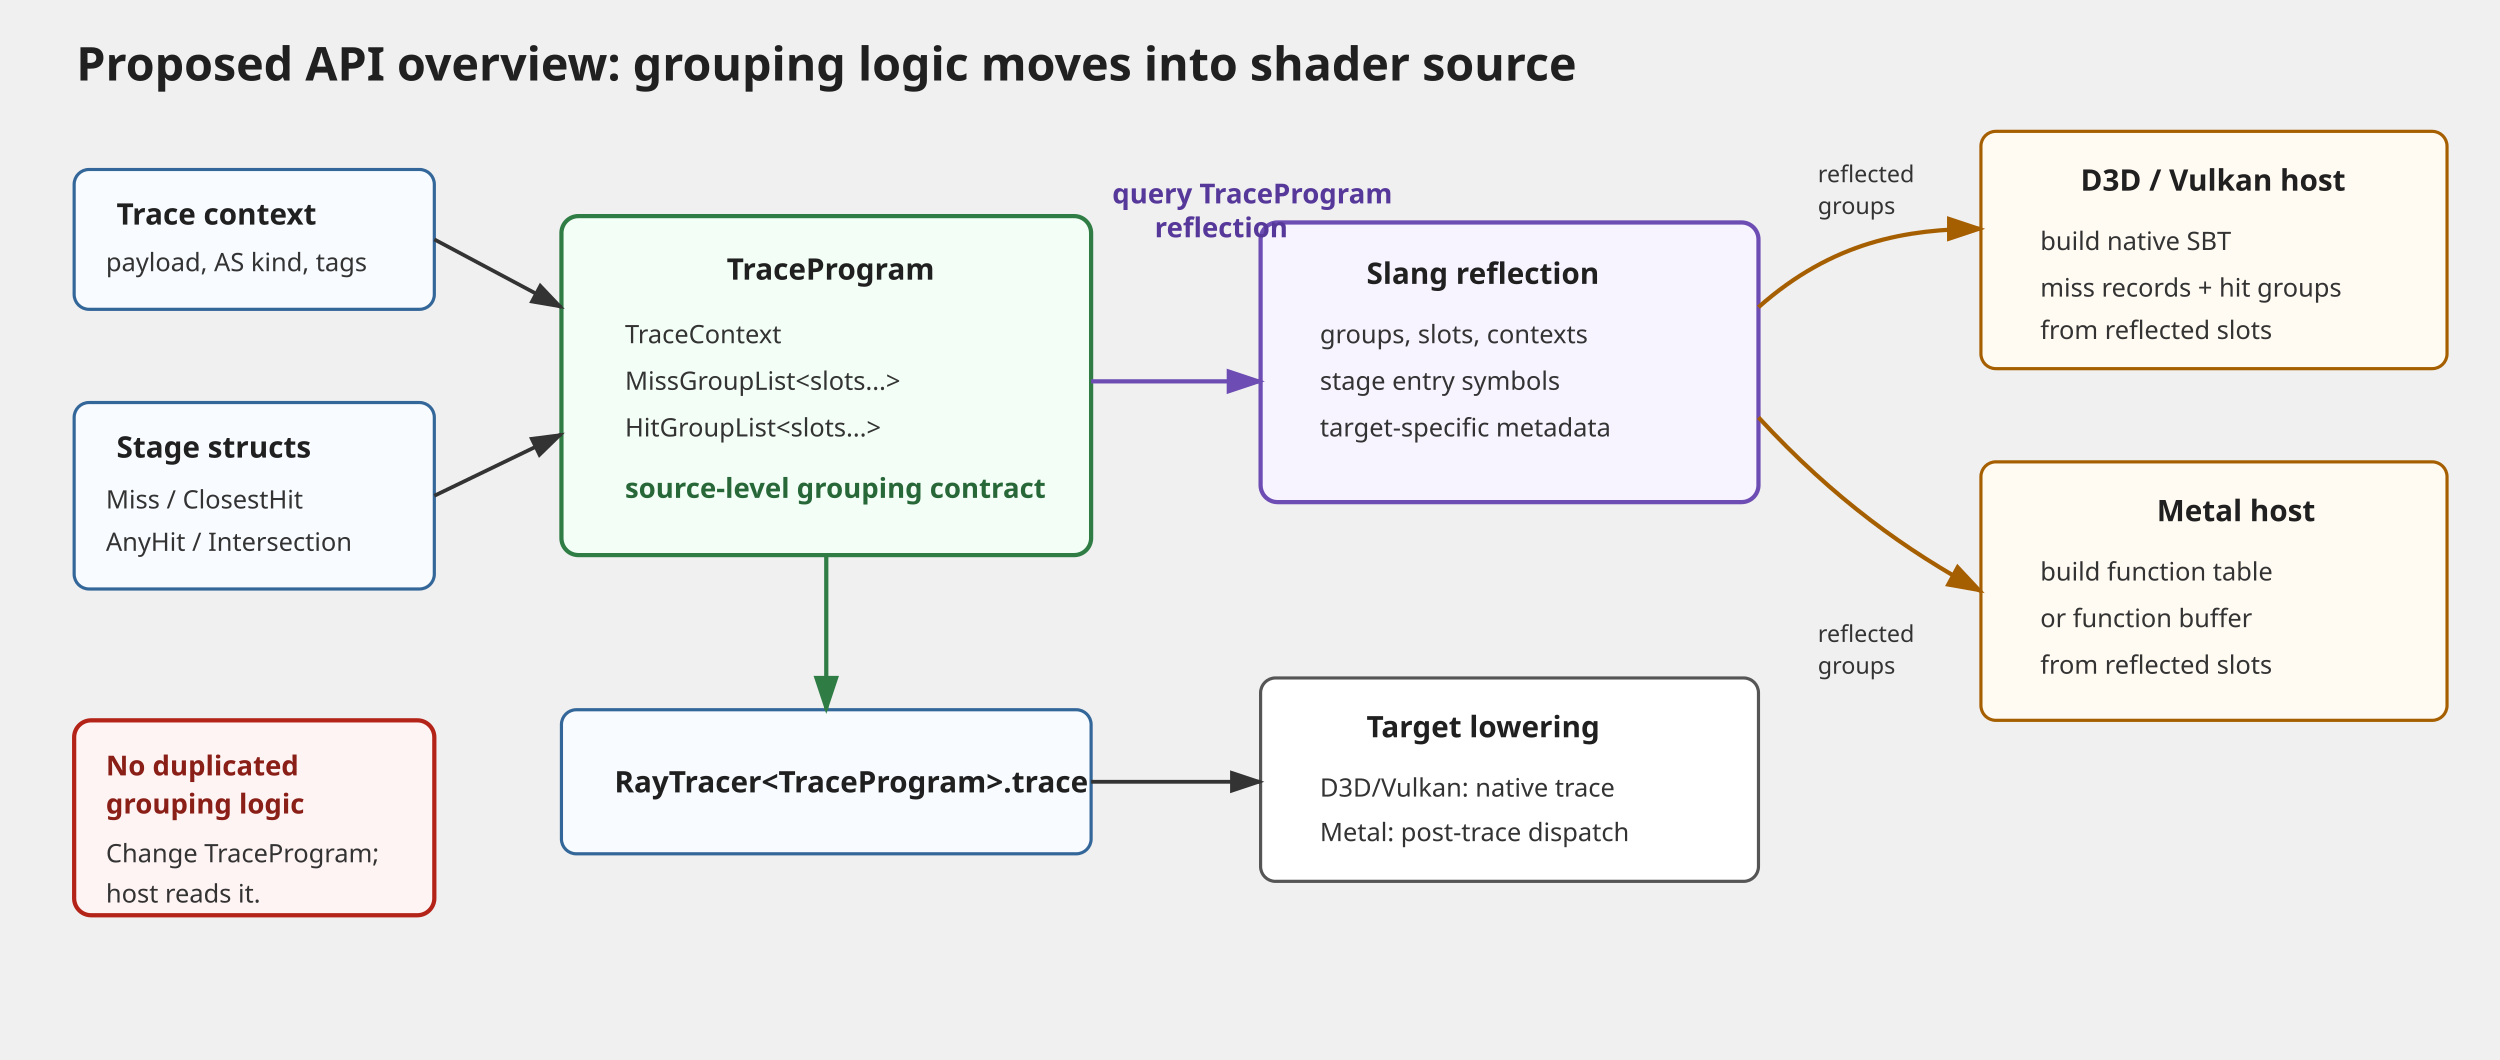
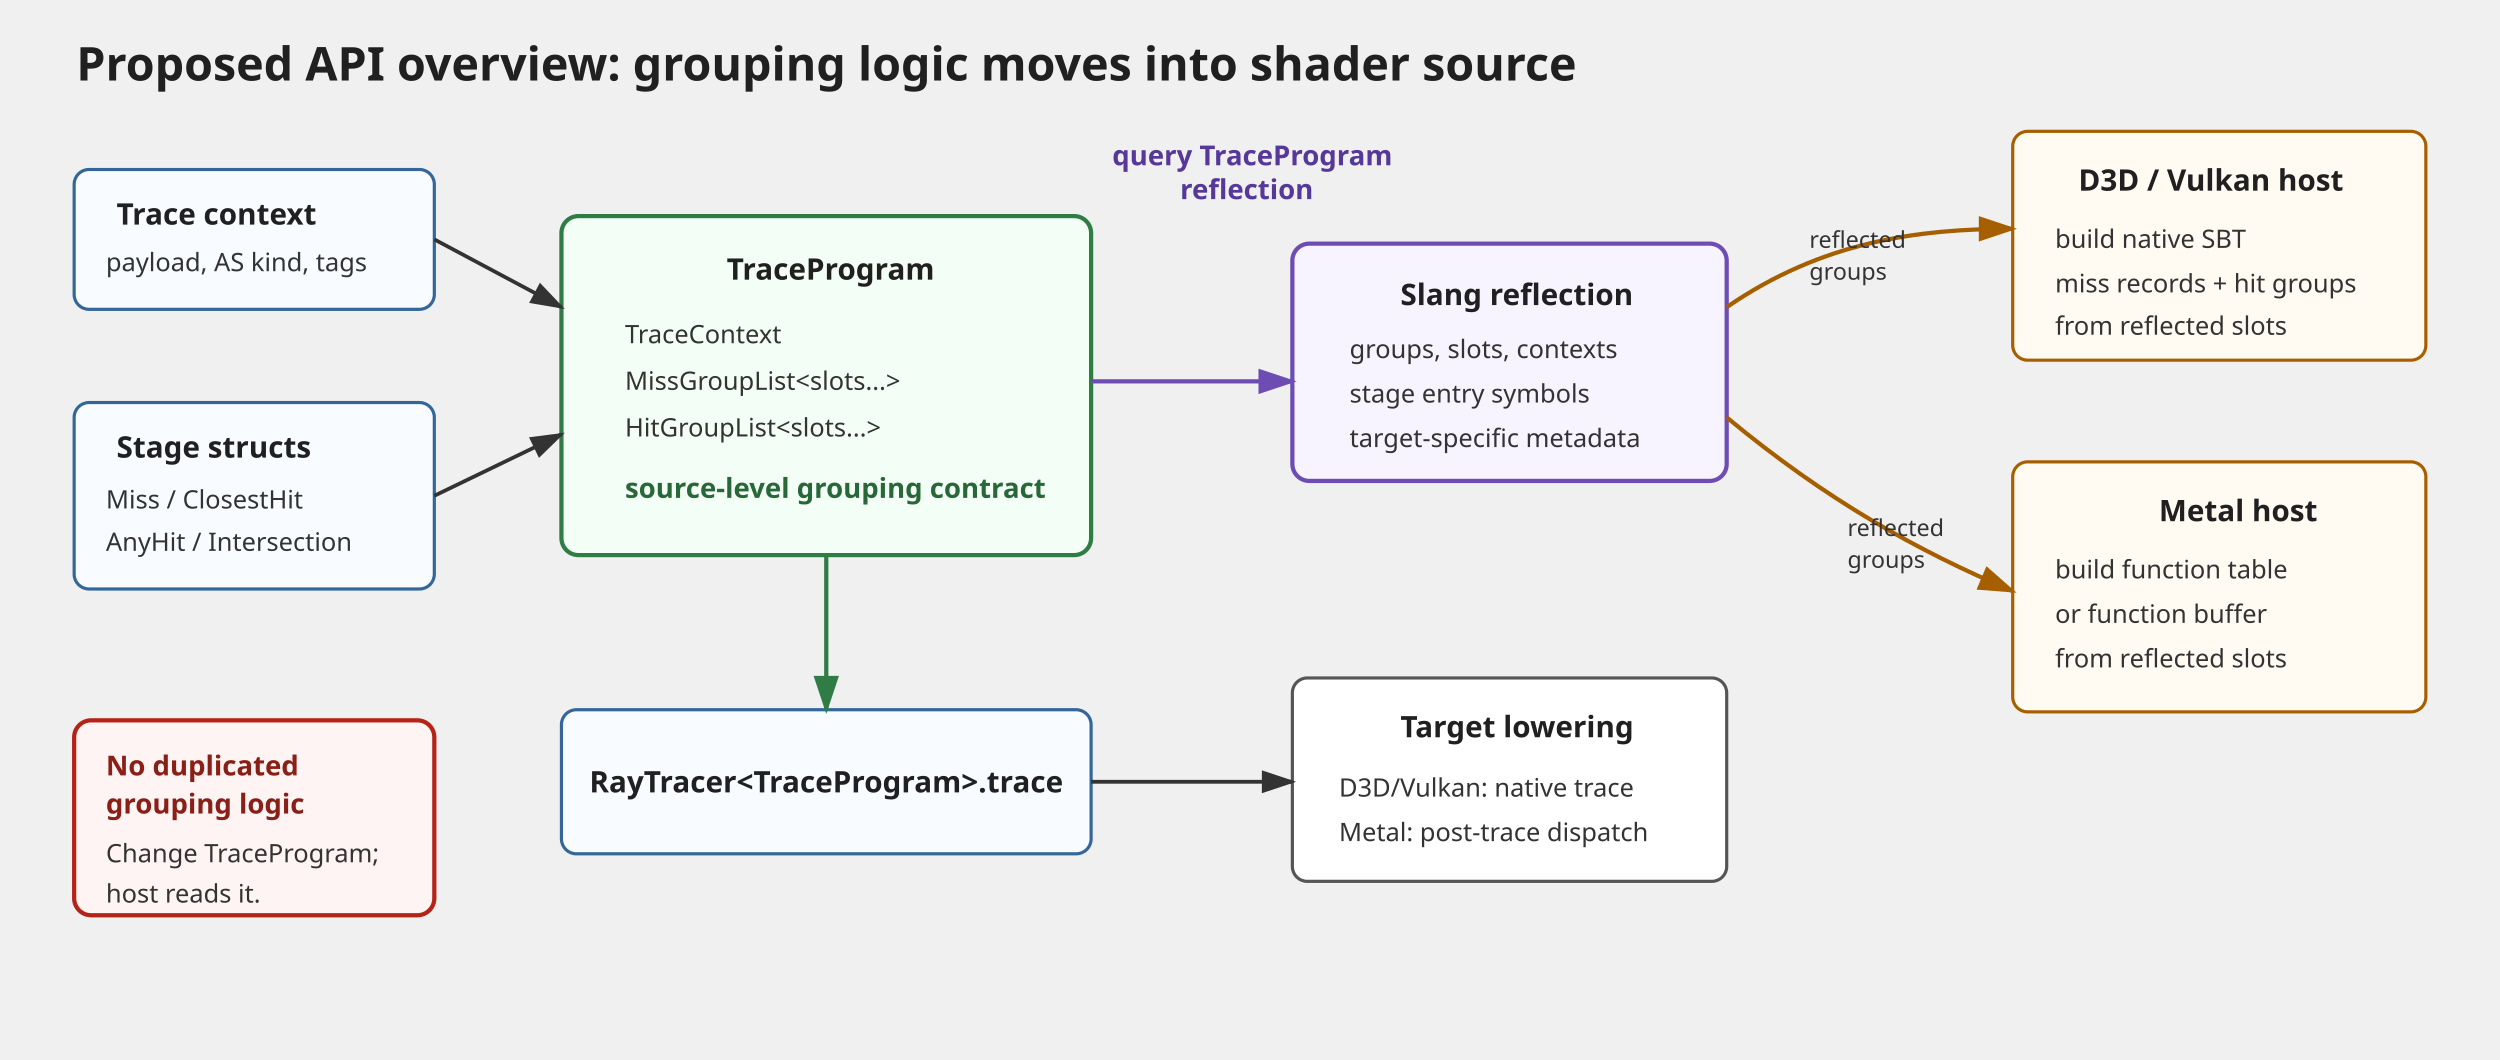
<svg xmlns="http://www.w3.org/2000/svg" width="1180" height="500" viewBox="0 0 1180 500" role="img" aria-label="API overview showing TraceProgram reflection building host SBT and Metal function tables">
  <style>
    .title { font: 700 22px sans-serif; fill: #202020; }
    .label { font: 700 14px sans-serif; fill: #202020; }
    .small { font: 12px sans-serif; fill: #333333; }
    .tiny { font: 11px sans-serif; fill: #333333; }
    .source { fill: #f8fbff; stroke: #336699; stroke-width: 1.5; rx: 7; }
    .program { fill: #f3fff6; stroke: #2f7d45; stroke-width: 2; rx: 8; }
    .reflect { fill: #f7f3ff; stroke: #6d4db3; stroke-width: 2; rx: 8; }
    .host { fill: #fffaf2; stroke: #a65f00; stroke-width: 1.5; rx: 7; }
    .target { fill: #ffffff; stroke: #555555; stroke-width: 1.5; rx: 7; }
    .note { fill: #fff4f4; stroke: #b42318; stroke-width: 2; rx: 8; }
    .arrow { stroke: #333333; stroke-width: 1.8; marker-end: url(#arrow); fill: none; }
    .greenArrow { stroke: #2f7d45; stroke-width: 2; marker-end: url(#arrowGreen); fill: none; }
    .purpleArrow { stroke: #6d4db3; stroke-width: 2; marker-end: url(#arrowPurple); fill: none; }
    .orangeArrow { stroke: #a65f00; stroke-width: 2; marker-end: url(#arrowOrange); fill: none; }
    .greenText { font: 700 13px sans-serif; fill: #276738; }
    .purpleText { font: 700 13px sans-serif; fill: #56389a; }
    .redText { font: 700 13px sans-serif; fill: #8a1f17; }
  </style>
  <defs>
    <marker id="arrow" markerWidth="10" markerHeight="10" refX="8" refY="3" orient="auto" markerUnits="strokeWidth">
      <path d="M0,0 L0,6 L9,3 z" fill="#333333" />
    </marker>
    <marker id="arrowGreen" markerWidth="10" markerHeight="10" refX="8" refY="3" orient="auto" markerUnits="strokeWidth">
      <path d="M0,0 L0,6 L9,3 z" fill="#2f7d45" />
    </marker>
    <marker id="arrowPurple" markerWidth="10" markerHeight="10" refX="8" refY="3" orient="auto" markerUnits="strokeWidth">
      <path d="M0,0 L0,6 L9,3 z" fill="#6d4db3" />
    </marker>
    <marker id="arrowOrange" markerWidth="10" markerHeight="10" refX="8" refY="3" orient="auto" markerUnits="strokeWidth">
      <path d="M0,0 L0,6 L9,3 z" fill="#a65f00" />
    </marker>
  </defs>
  <text x="36" y="38" class="title">Proposed API overview: grouping logic moves into shader source</text>
  <rect x="35" y="80" width="170" height="66" class="source" />
  <text x="55" y="106" class="label">Trace context</text>
  <text x="50" y="128" class="small">payload, AS kind, tags</text>
  <rect x="35" y="190" width="170" height="88" class="source" />
  <text x="55" y="216" class="label">Stage structs</text>
  <text x="50" y="240" class="small">Miss / ClosestHit</text>
  <text x="50" y="260" class="small">AnyHit / Intersection</text>
  <rect x="265" y="102" width="250" height="160" class="program" />
  <text x="343" y="132" class="label">TraceProgram</text>
  <text x="295" y="162" class="small">TraceContext</text>
  <text x="295" y="184" class="small">MissGroupList&lt;slots...&gt;</text>
  <text x="295" y="206" class="small">HitGroupList&lt;slots...&gt;</text>
  <text x="295" y="235" class="greenText">source-level grouping contract</text>
  <path d="M205 113 L265 145" class="arrow" />
  <path d="M205 234 L265 205" class="arrow" />
-   <rect x="595" y="105" width="235" height="132" class="reflect" />
-   <text x="645" y="134" class="label">Slang reflection</text>
-   <text x="623" y="162" class="small">groups, slots, contexts</text>
-   <text x="623" y="184" class="small">stage entry symbols</text>
-   <text x="623" y="206" class="small">target-specific metadata</text>
-   <path d="M515 180 L595 180" class="purpleArrow" />
-   <text x="525" y="96" class="purpleText">query TraceProgram</text>
-   <text x="545" y="112" class="purpleText">reflection</text>
-   <rect x="935" y="62" width="220" height="112" class="host" />
-   <text x="982" y="90" class="label">D3D / Vulkan host</text>
-   <text x="963" y="118" class="small">build native SBT</text>
-   <text x="963" y="140" class="small">miss records + hit groups</text>
-   <text x="963" y="160" class="small">from reflected slots</text>
-   <rect x="935" y="218" width="220" height="122" class="host" />
-   <text x="1018" y="246" class="label">Metal host</text>
-   <text x="963" y="274" class="small">build function table</text>
-   <text x="963" y="296" class="small">or function buffer</text>
-   <text x="963" y="318" class="small">from reflected slots</text>
-   <path d="M830 145 C865 114 900 108 935 108" class="orangeArrow" />
-   <text x="858" y="86" class="tiny">reflected</text>
-   <text x="858" y="101" class="tiny">groups</text>
-   <path d="M830 197 C866 236 900 260 935 279" class="orangeArrow" />
-   <text x="858" y="303" class="tiny">reflected</text>
-   <text x="858" y="318" class="tiny">groups</text>
+   <rect x="610" y="115" width="205" height="112" class="reflect" />
+   <text x="661" y="144" class="label">Slang reflection</text>
+   <text x="637" y="169" class="small">groups, slots, contexts</text>
+   <text x="637" y="190" class="small">stage entry symbols</text>
+   <text x="637" y="211" class="small">target-specific metadata</text>
+   <path d="M515 180 L610 180" class="purpleArrow" />
+   <text x="525" y="78" class="purpleText">query TraceProgram</text>
+   <text x="557" y="94" class="purpleText">reflection</text>
+   <rect x="950" y="62" width="195" height="108" class="host" />
+   <text x="981" y="90" class="label">D3D / Vulkan host</text>
+   <text x="970" y="117" class="small">build native SBT</text>
+   <text x="970" y="138" class="small">miss records + hit groups</text>
+   <text x="970" y="158" class="small">from reflected slots</text>
+   <rect x="950" y="218" width="195" height="118" class="host" />
+   <text x="1019" y="246" class="label">Metal host</text>
+   <text x="970" y="273" class="small">build function table</text>
+   <text x="970" y="294" class="small">or function buffer</text>
+   <text x="970" y="315" class="small">from reflected slots</text>
+   <path d="M815 145 C860 114 905 108 950 108" class="orangeArrow" />
+   <text x="854" y="117" class="tiny">reflected</text>
+   <text x="854" y="132" class="tiny">groups</text>
+   <path d="M815 197 C862 236 905 260 950 279" class="orangeArrow" />
+   <text x="872" y="253" class="tiny">reflected</text>
+   <text x="872" y="268" class="tiny">groups</text>
  <rect x="265" y="335" width="250" height="68" class="source" />
-   <text x="290" y="374" class="label">RayTracer&lt;TraceProgram&gt;.trace</text>
-   <rect x="595" y="320" width="235" height="96" class="target" />
-   <text x="645" y="348" class="label">Target lowering</text>
-   <text x="623" y="376" class="small">D3D/Vulkan: native trace</text>
-   <text x="623" y="397" class="small">Metal: post-trace dispatch</text>
+   <text x="390" y="374" class="label" text-anchor="middle">RayTracer&lt;TraceProgram&gt;.trace</text>
+   <rect x="610" y="320" width="205" height="96" class="target" />
+   <text x="661" y="348" class="label">Target lowering</text>
+   <text x="632" y="376" class="small">D3D/Vulkan: native trace</text>
+   <text x="632" y="397" class="small">Metal: post-trace dispatch</text>
  <path d="M390 262 L390 335" class="greenArrow" />
-   <path d="M515 369 L595 369" class="arrow" />
+   <path d="M515 369 L610 369" class="arrow" />
  <rect x="35" y="340" width="170" height="92" class="note" />
  <text x="50" y="366" class="redText">No duplicated</text>
  <text x="50" y="384" class="redText">grouping logic</text>
  <text x="50" y="407" class="small">Change TraceProgram;</text>
  <text x="50" y="426" class="small">host reads it.</text>
</svg>
